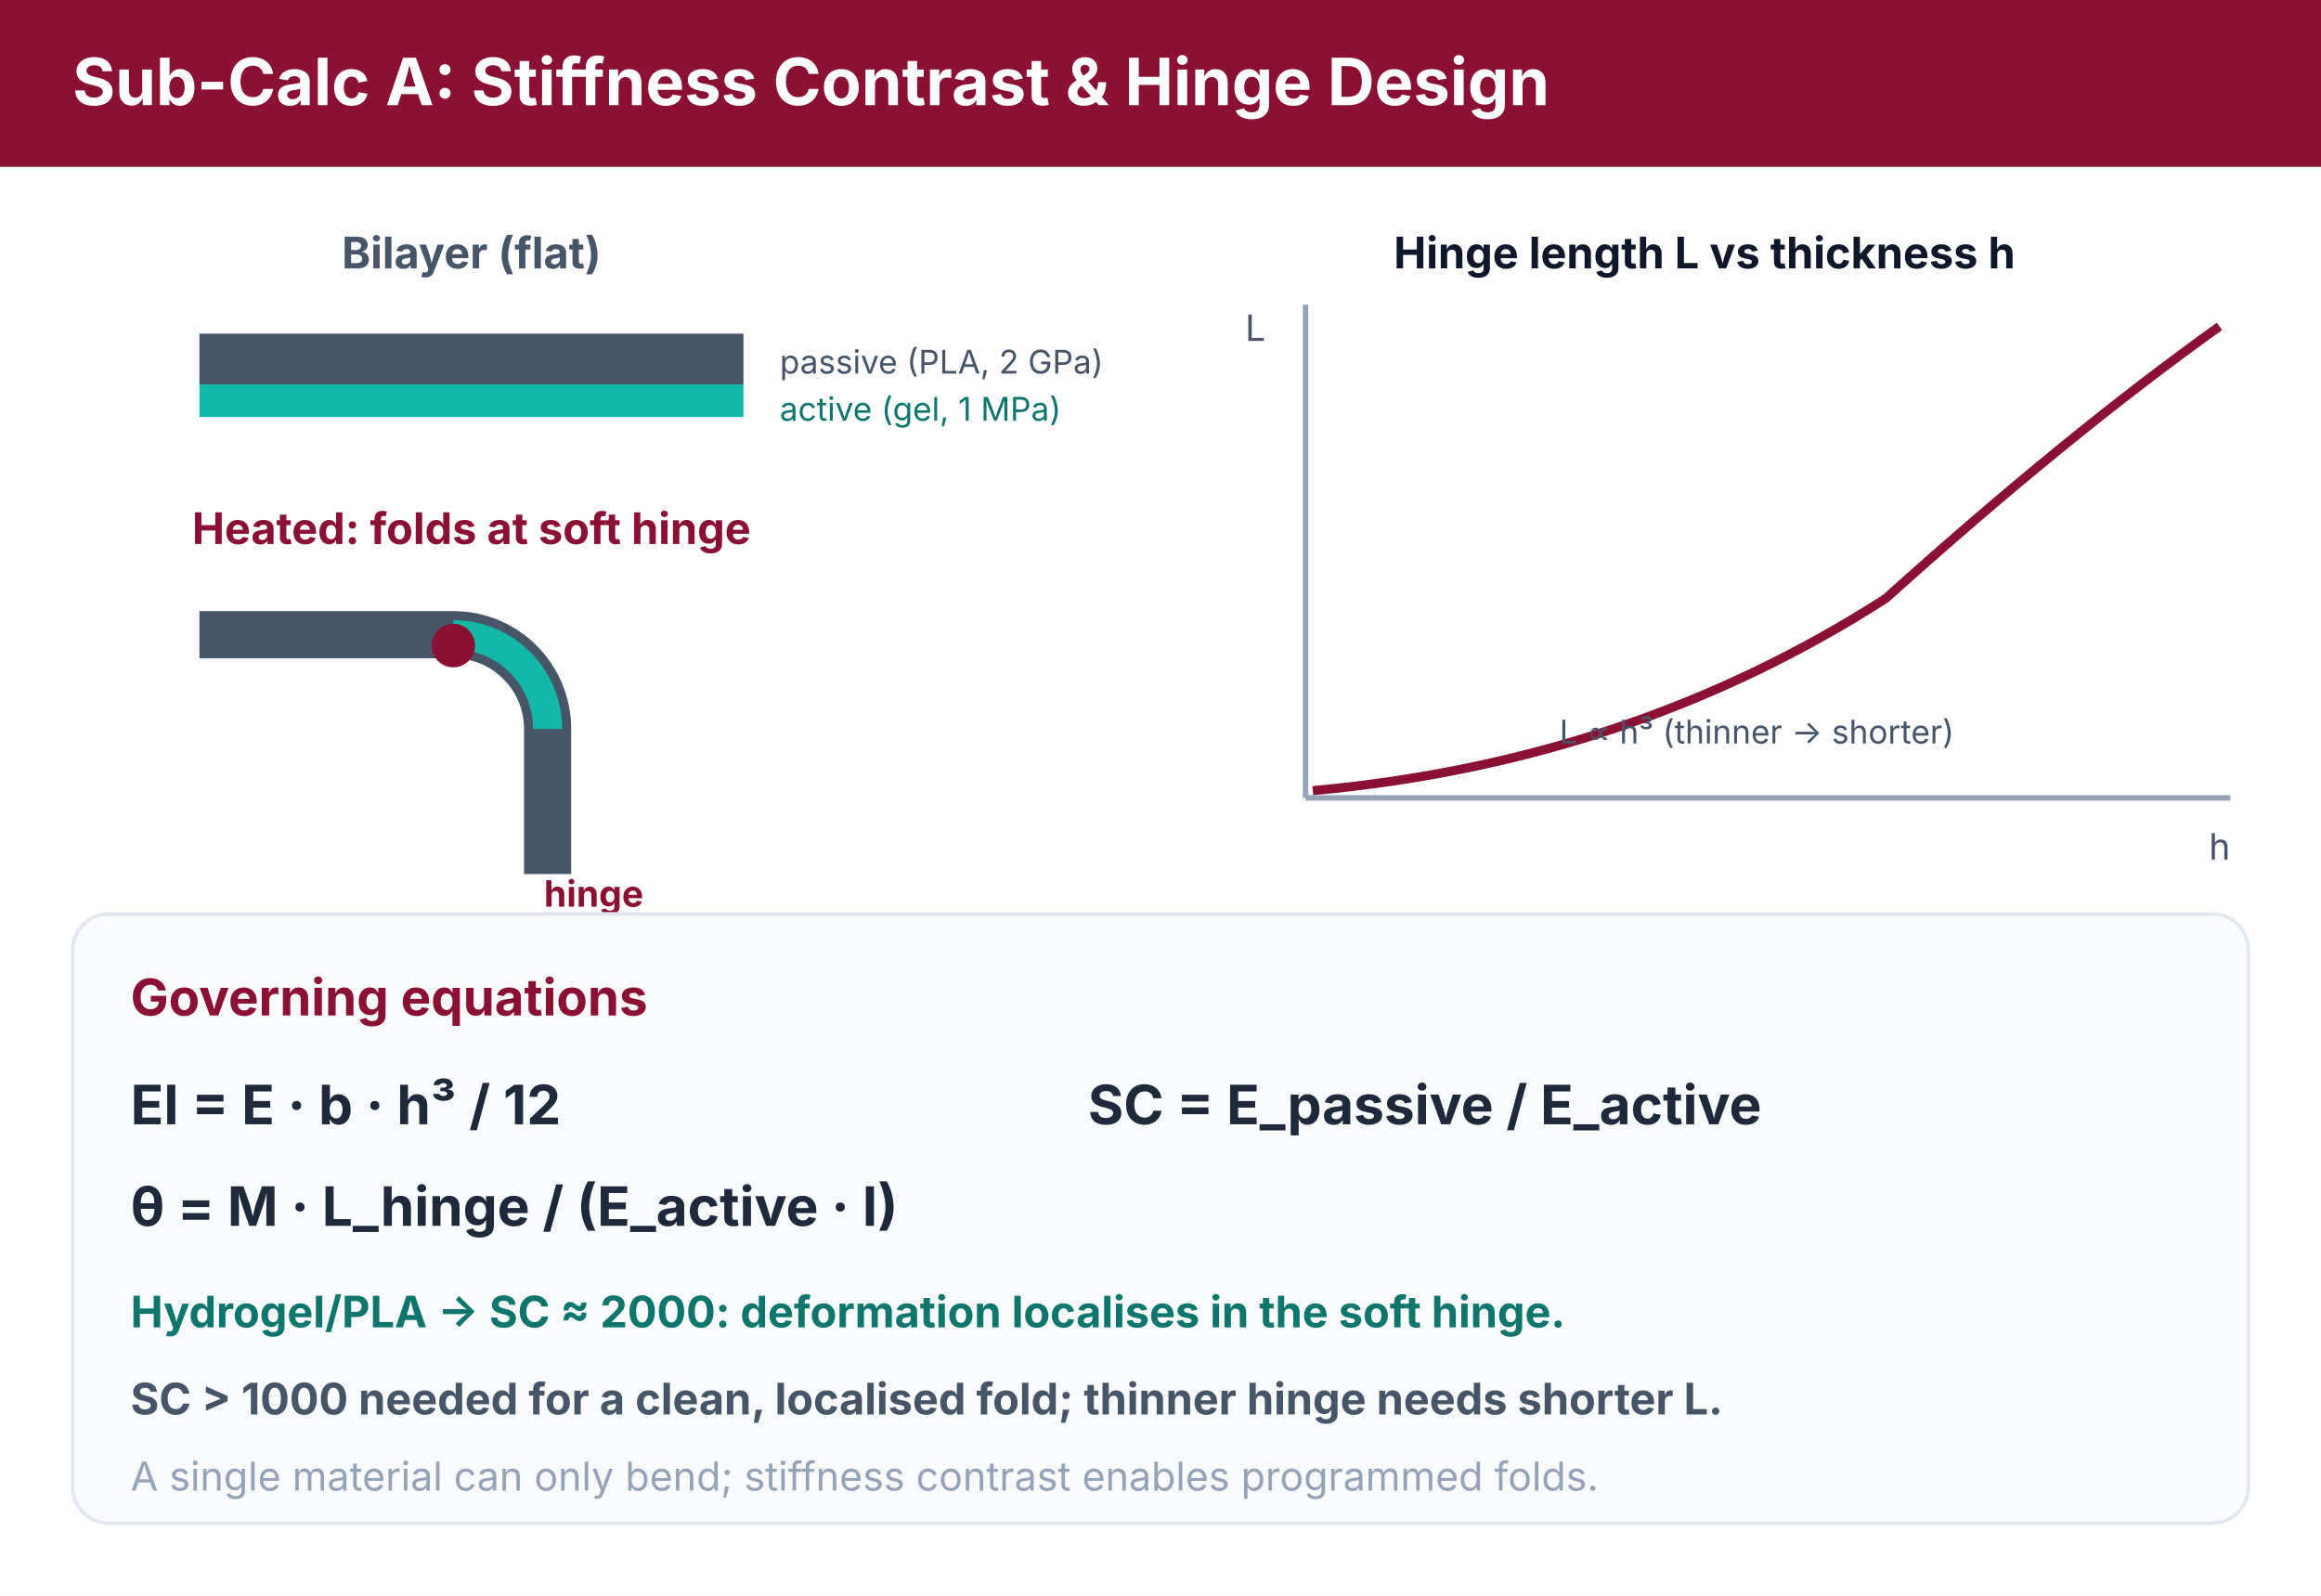
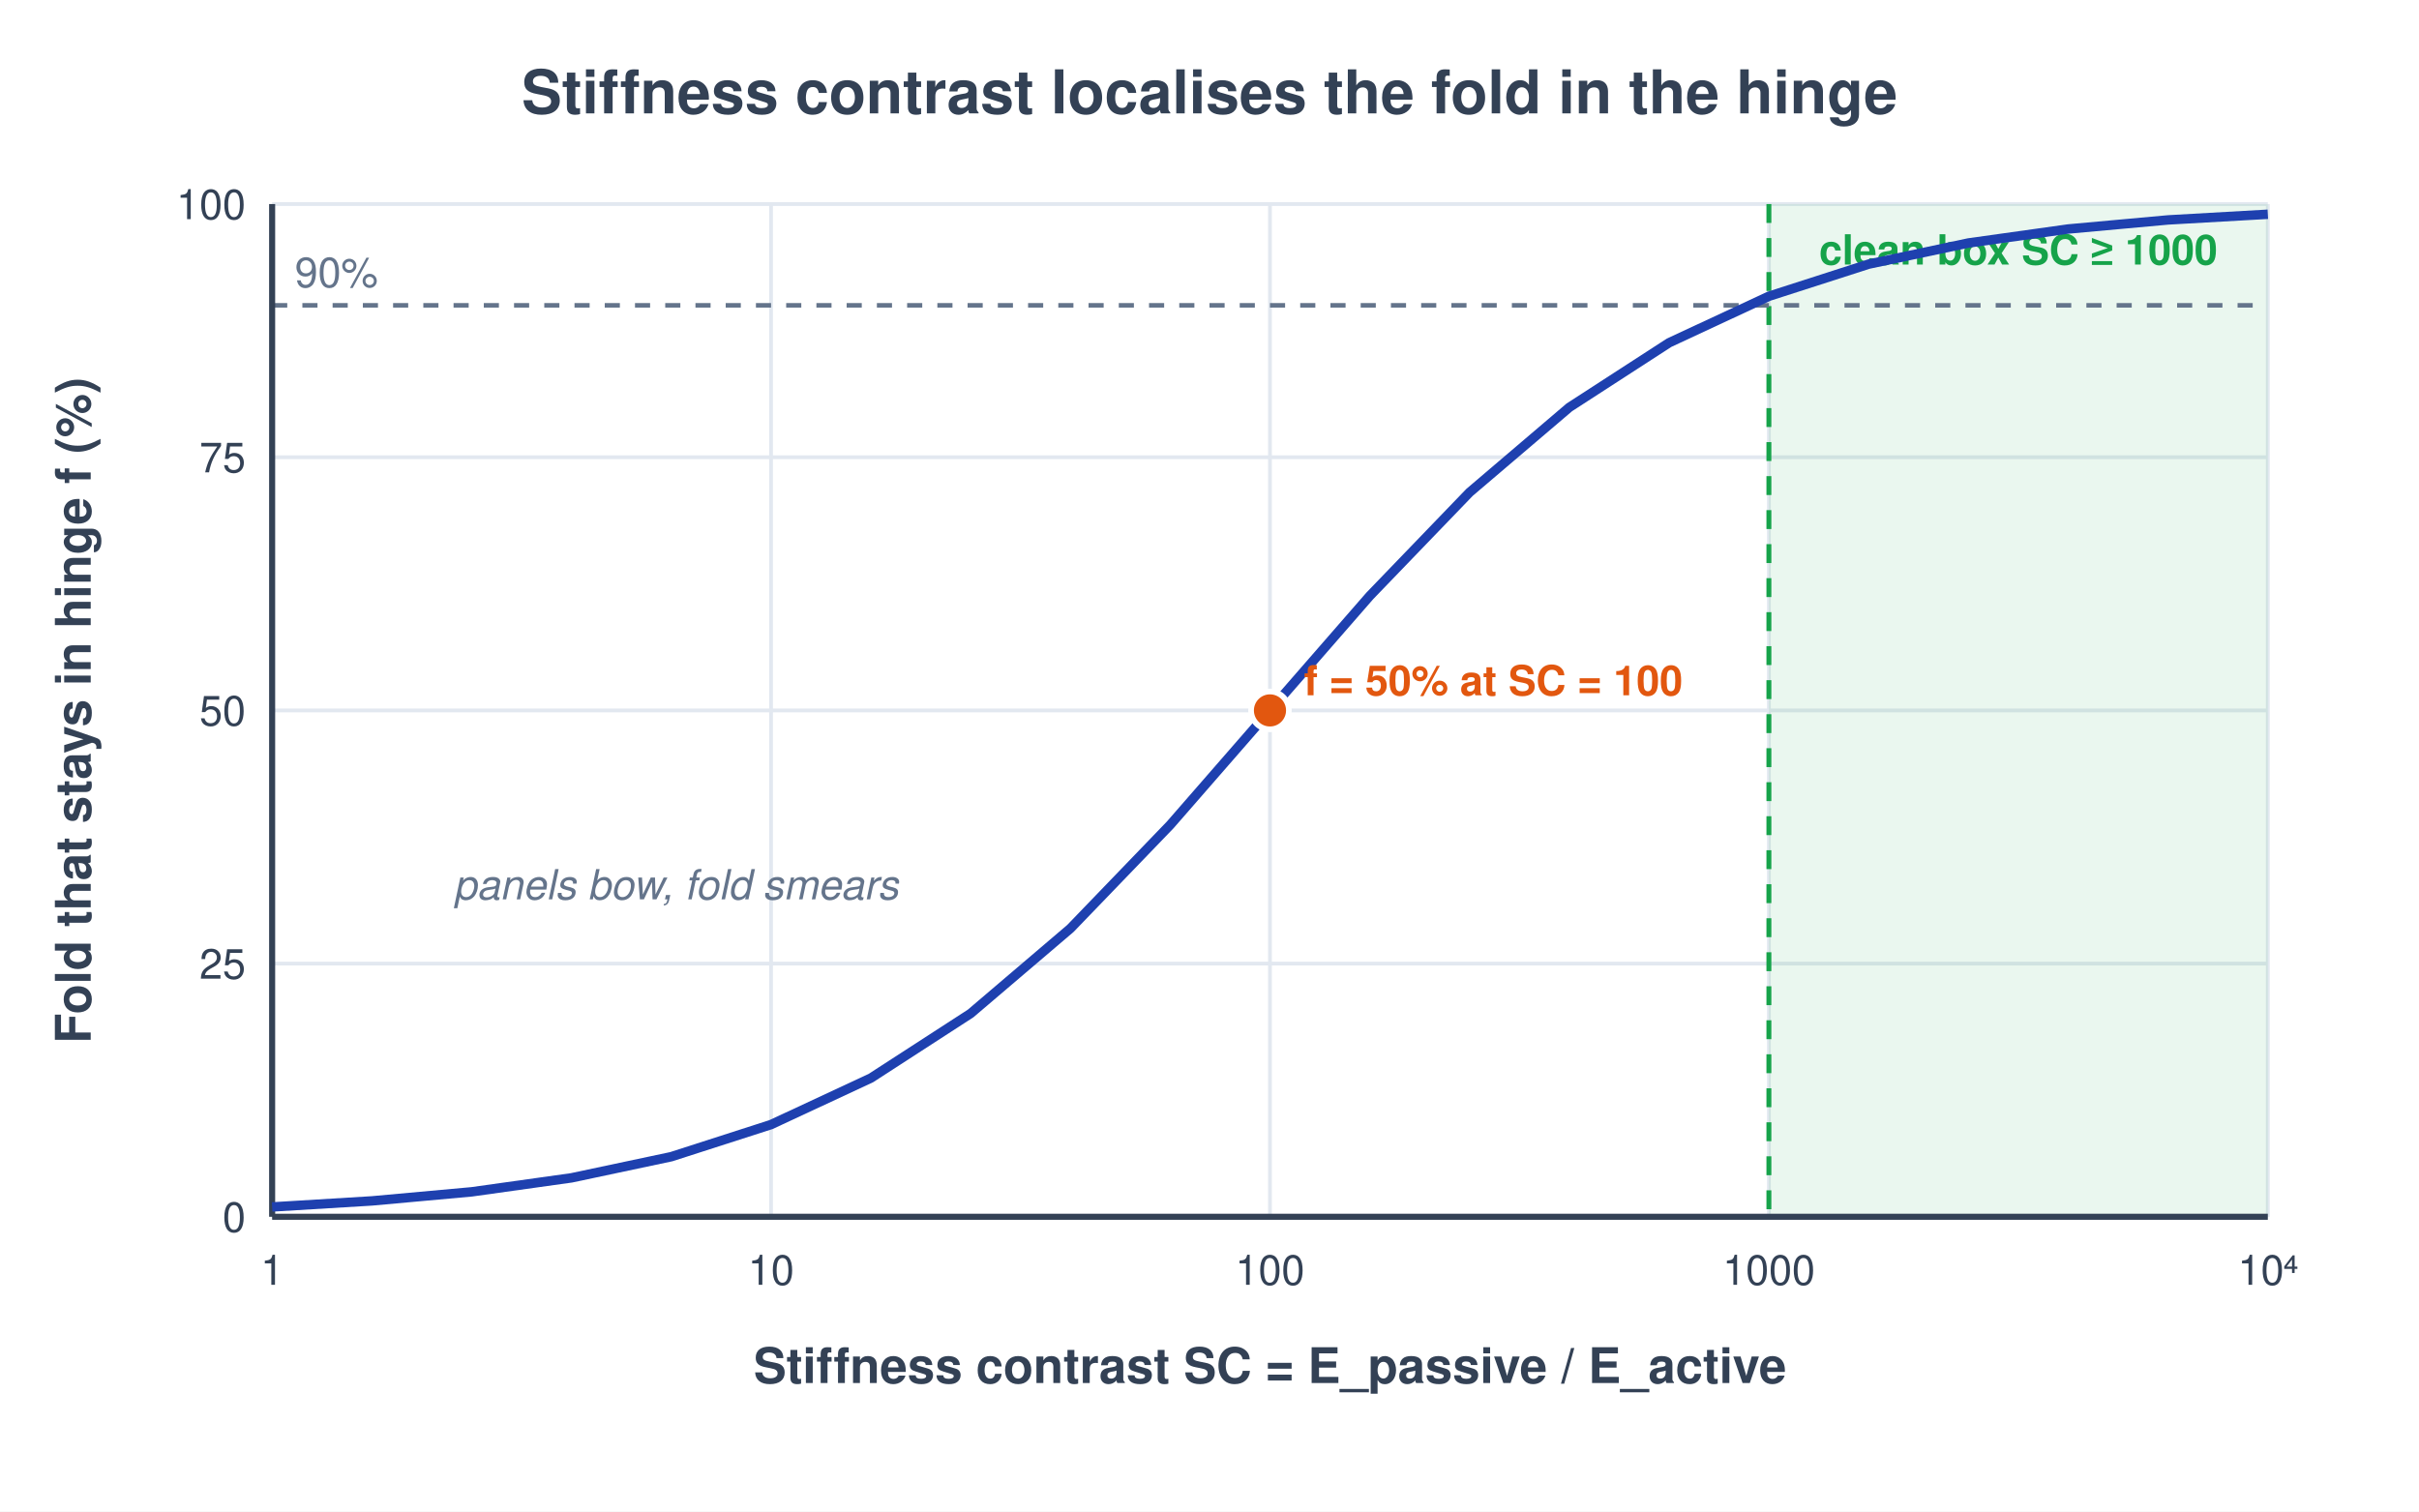
- <svg xmlns="http://www.w3.org/2000/svg" viewBox="0 0 640 440" font-family="Inter, Arial, sans-serif">
-   <rect width="640" height="440" fill="#ffffff" />
-   <rect x="0" y="0" width="640" height="46" fill="#8A1134" />
-   <text x="20" y="29" fill="#ffffff" font-size="18" font-weight="700">Sub-Calc A: Stiffness Contrast &amp; Hinge Design</text>
-   <text x="130" y="74" fill="#475569" font-size="12" font-weight="700" text-anchor="middle">Bilayer (flat)</text>
-   <rect x="55" y="92" width="150" height="14" fill="#475569" />
-   <rect x="55" y="106" width="150" height="9" fill="#14b8a6" />
-   <text x="215" y="103" fill="#475569" font-size="9">passive (PLA, 2 GPa)</text>
-   <text x="215" y="116" fill="#0f766e" font-size="9">active (gel, 1 MPa)</text>
-   <text x="130" y="150" fill="#8A1134" font-size="12" font-weight="700" text-anchor="middle">Heated: folds at soft hinge</text>
-   <path d="M55 175 h70 a26 26 0 0 1 26 26 v40" fill="none" stroke="#475569" stroke-width="13" />
-   <path d="M125 175 a26 26 0 0 1 26 26" fill="none" stroke="#14b8a6" stroke-width="8" />
-   <circle cx="125" cy="178" r="6" fill="#8A1134" />
-   <text x="150" y="250" fill="#8A1134" font-size="10" font-weight="700">hinge</text>
-   <text x="470" y="74" fill="#0f172a" font-size="12" font-weight="700" text-anchor="middle">Hinge length L vs thickness h</text>
-   <line x1="360" y1="84" x2="360" y2="220" stroke="#94a3b8" stroke-width="1.5" />
-   <line x1="360" y1="220" x2="615" y2="220" stroke="#94a3b8" stroke-width="1.5" />
-   <text x="349" y="94" fill="#475569" font-size="10" text-anchor="end">L</text>
-   <text x="615" y="237" fill="#475569" font-size="10" text-anchor="end">h</text>
-   <path d="M362 218 Q450 210 520 165 Q570 120 612 90" fill="none" stroke="#8A1134" stroke-width="2.5" />
-   <text x="430" y="205" fill="#475569" font-size="9">L ∝ h³ (thinner → shorter)</text>
-   <rect x="20" y="252" width="600" height="168" rx="10" fill="#fafbfc" stroke="#e2e8f0" />
-   <text x="36" y="280" fill="#8A1134" font-size="14" font-weight="700">Governing equations</text>
-   <text x="36" y="310" fill="#1e293b" font-size="15" font-weight="700">EI = E · b · h³ / 12</text>
-   <text x="300" y="310" fill="#1e293b" font-size="15" font-weight="700">SC = E_passive / E_active</text>
-   <text x="36" y="338" fill="#1e293b" font-size="15" font-weight="700">θ = M · L_hinge / (E_active · I)</text>
-   <text x="36" y="366" fill="#0f766e" font-size="12" font-weight="700">Hydrogel/PLA → SC ≈ 2000: deformation localises in the soft hinge.</text>
-   <text x="36" y="390" fill="#475569" font-size="12" font-weight="700">SC &gt; 1000 needed for a clean, localised fold; thinner hinge needs shorter L.</text>
-   <text x="36" y="411" fill="#94a3b8" font-size="11">A single material can only bend; stiffness contrast enables programmed folds.</text>
+ <svg xmlns="http://www.w3.org/2000/svg" viewBox="0 0 640 400" font-family="Segoe UI, Helvetica, Arial, sans-serif">
+   <rect x="0" y="0" width="640" height="400" fill="#ffffff" />
+   <text x="320" y="30" text-anchor="middle" font-size="16" font-weight="700" fill="#334155">Stiffness contrast localises the fold in the hinge</text>
+   <g stroke="#E2E8F0" stroke-width="1">
+     <line x1="72" y1="54" x2="72" y2="322" />
+     <line x1="204" y1="54" x2="204" y2="322" />
+     <line x1="336" y1="54" x2="336" y2="322" />
+     <line x1="468" y1="54" x2="468" y2="322" />
+     <line x1="600" y1="54" x2="600" y2="322" />
+     <line x1="72" y1="322" x2="600" y2="322" />
+     <line x1="72" y1="255" x2="600" y2="255" />
+     <line x1="72" y1="188" x2="600" y2="188" />
+     <line x1="72" y1="121" x2="600" y2="121" />
+     <line x1="72" y1="54" x2="600" y2="54" />
+   </g>
+   <rect x="468" y="54" width="132" height="268" fill="#16a34a" opacity="0.09" />
+   <text x="534" y="70" text-anchor="middle" font-size="11" font-weight="700" fill="#16a34a">clean box  SC ≥ 1000</text>
+   <line x1="468" y1="54" x2="468" y2="322" stroke="#16a34a" stroke-width="1.3" stroke-dasharray="5 4" />
+   <line x1="72" y1="80.8" x2="600" y2="80.8" stroke="#64748B" stroke-width="1.2" stroke-dasharray="4 4" />
+   <text x="78" y="76" font-size="11" fill="#64748B">90%</text>
+   <line x1="72" y1="54" x2="72" y2="322" stroke="#334155" stroke-width="1.6" />
+   <line x1="72" y1="322" x2="600" y2="322" stroke="#334155" stroke-width="1.6" />
+   <g font-size="11" fill="#334155" text-anchor="end">
+     <text x="65" y="326">0</text>
+     <text x="65" y="259">25</text>
+     <text x="65" y="192">50</text>
+     <text x="65" y="125">75</text>
+     <text x="65" y="58">100</text>
+   </g>
+   <g font-size="11" fill="#334155" text-anchor="middle">
+     <text x="72" y="340">1</text>
+     <text x="204" y="340">10</text>
+     <text x="336" y="340">100</text>
+     <text x="468" y="340">1000</text>
+     <text x="600" y="340">10⁴</text>
+   </g>
+   <text x="336" y="366" text-anchor="middle" font-size="13" font-weight="700" fill="#334155">Stiffness contrast  SC = E_passive / E_active</text>
+   <text x="24" y="188" text-anchor="middle" font-size="13" font-weight="700" fill="#334155" transform="rotate(-90 24 188)">Fold that stays in hinge  f (%)</text>
+   <polyline fill="none" stroke="#1E40AF" stroke-width="2.5" points="72,319.4 98.4,317.8 124.8,315.4 151.2,311.7 177.6,306.1 204,297.6 230.4,285.3 256.8,268.2 283.2,245.7 309.6,218.3 336,188 362.4,157.7 388.8,130.3 415.2,107.8 441.6,90.7 468,78.4 494.4,69.9 520.8,64.3 547.2,60.6 573.6,58.2 600,56.7" />
+   <circle cx="336" cy="188" r="5" fill="#E2570F" stroke="#ffffff" stroke-width="1.5" />
+   <text x="345" y="184" font-size="11" font-weight="700" fill="#E2570F">f = 50% at SC = 100</text>
+   <text x="120" y="238" font-size="11" fill="#64748B" font-style="italic">panels bow, fold smears</text>
</svg>
